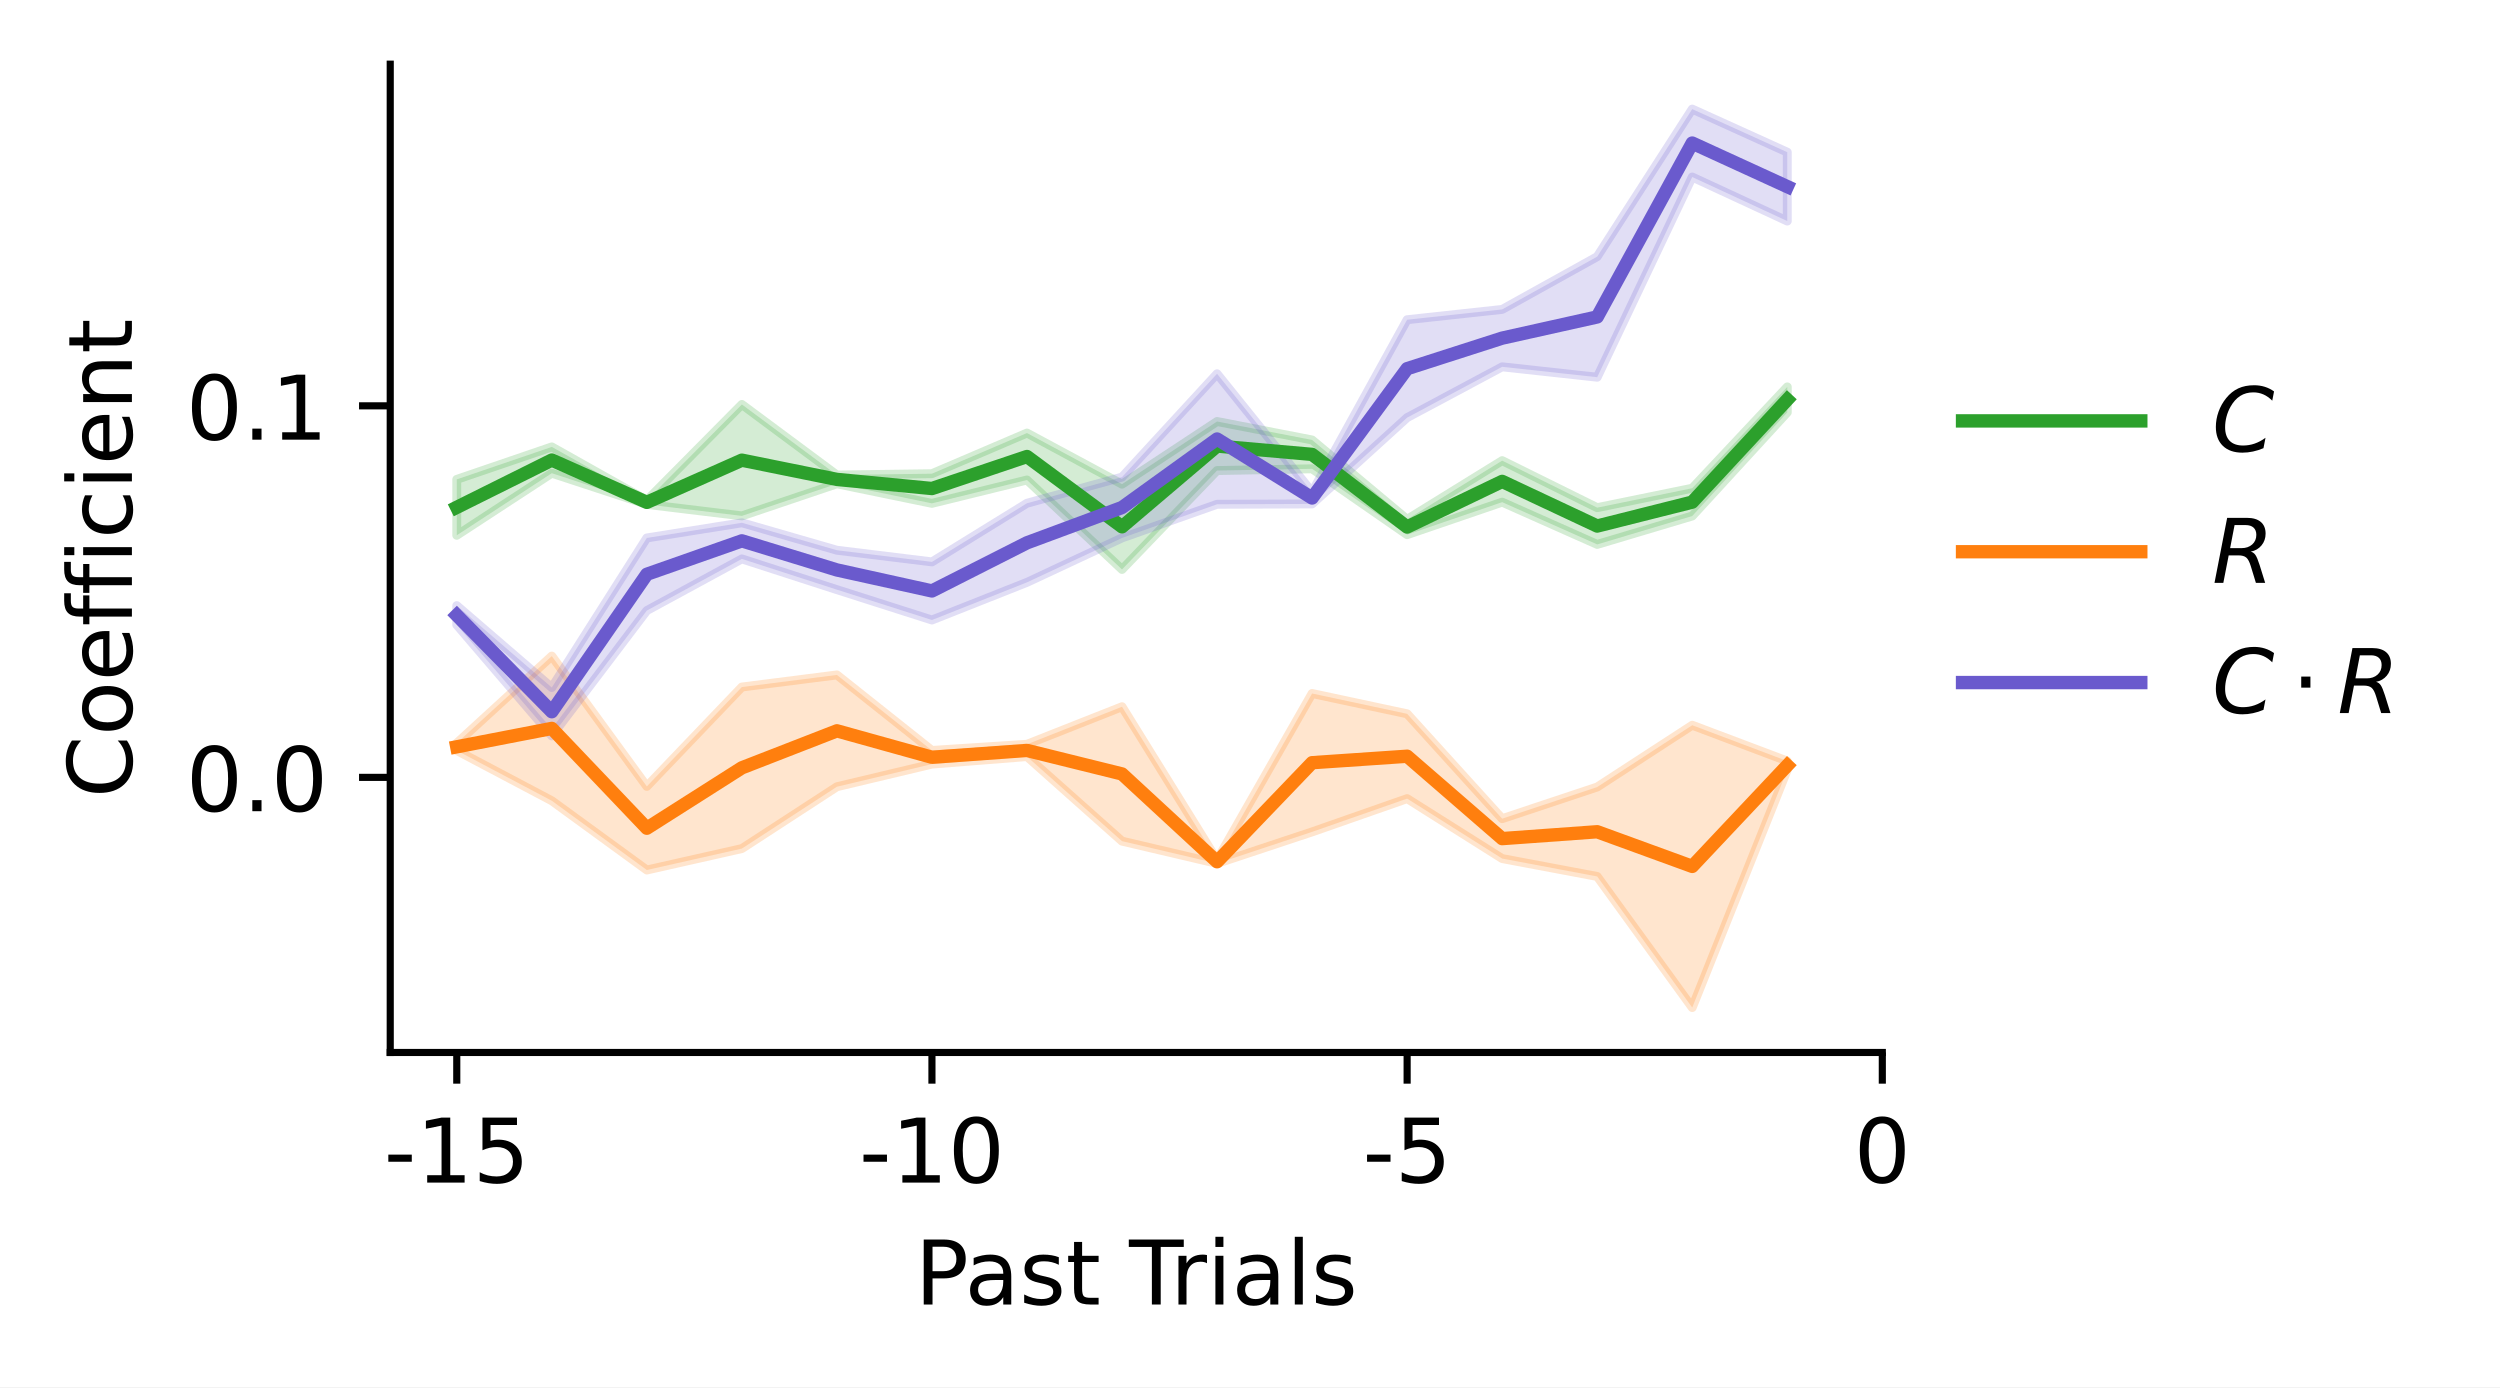
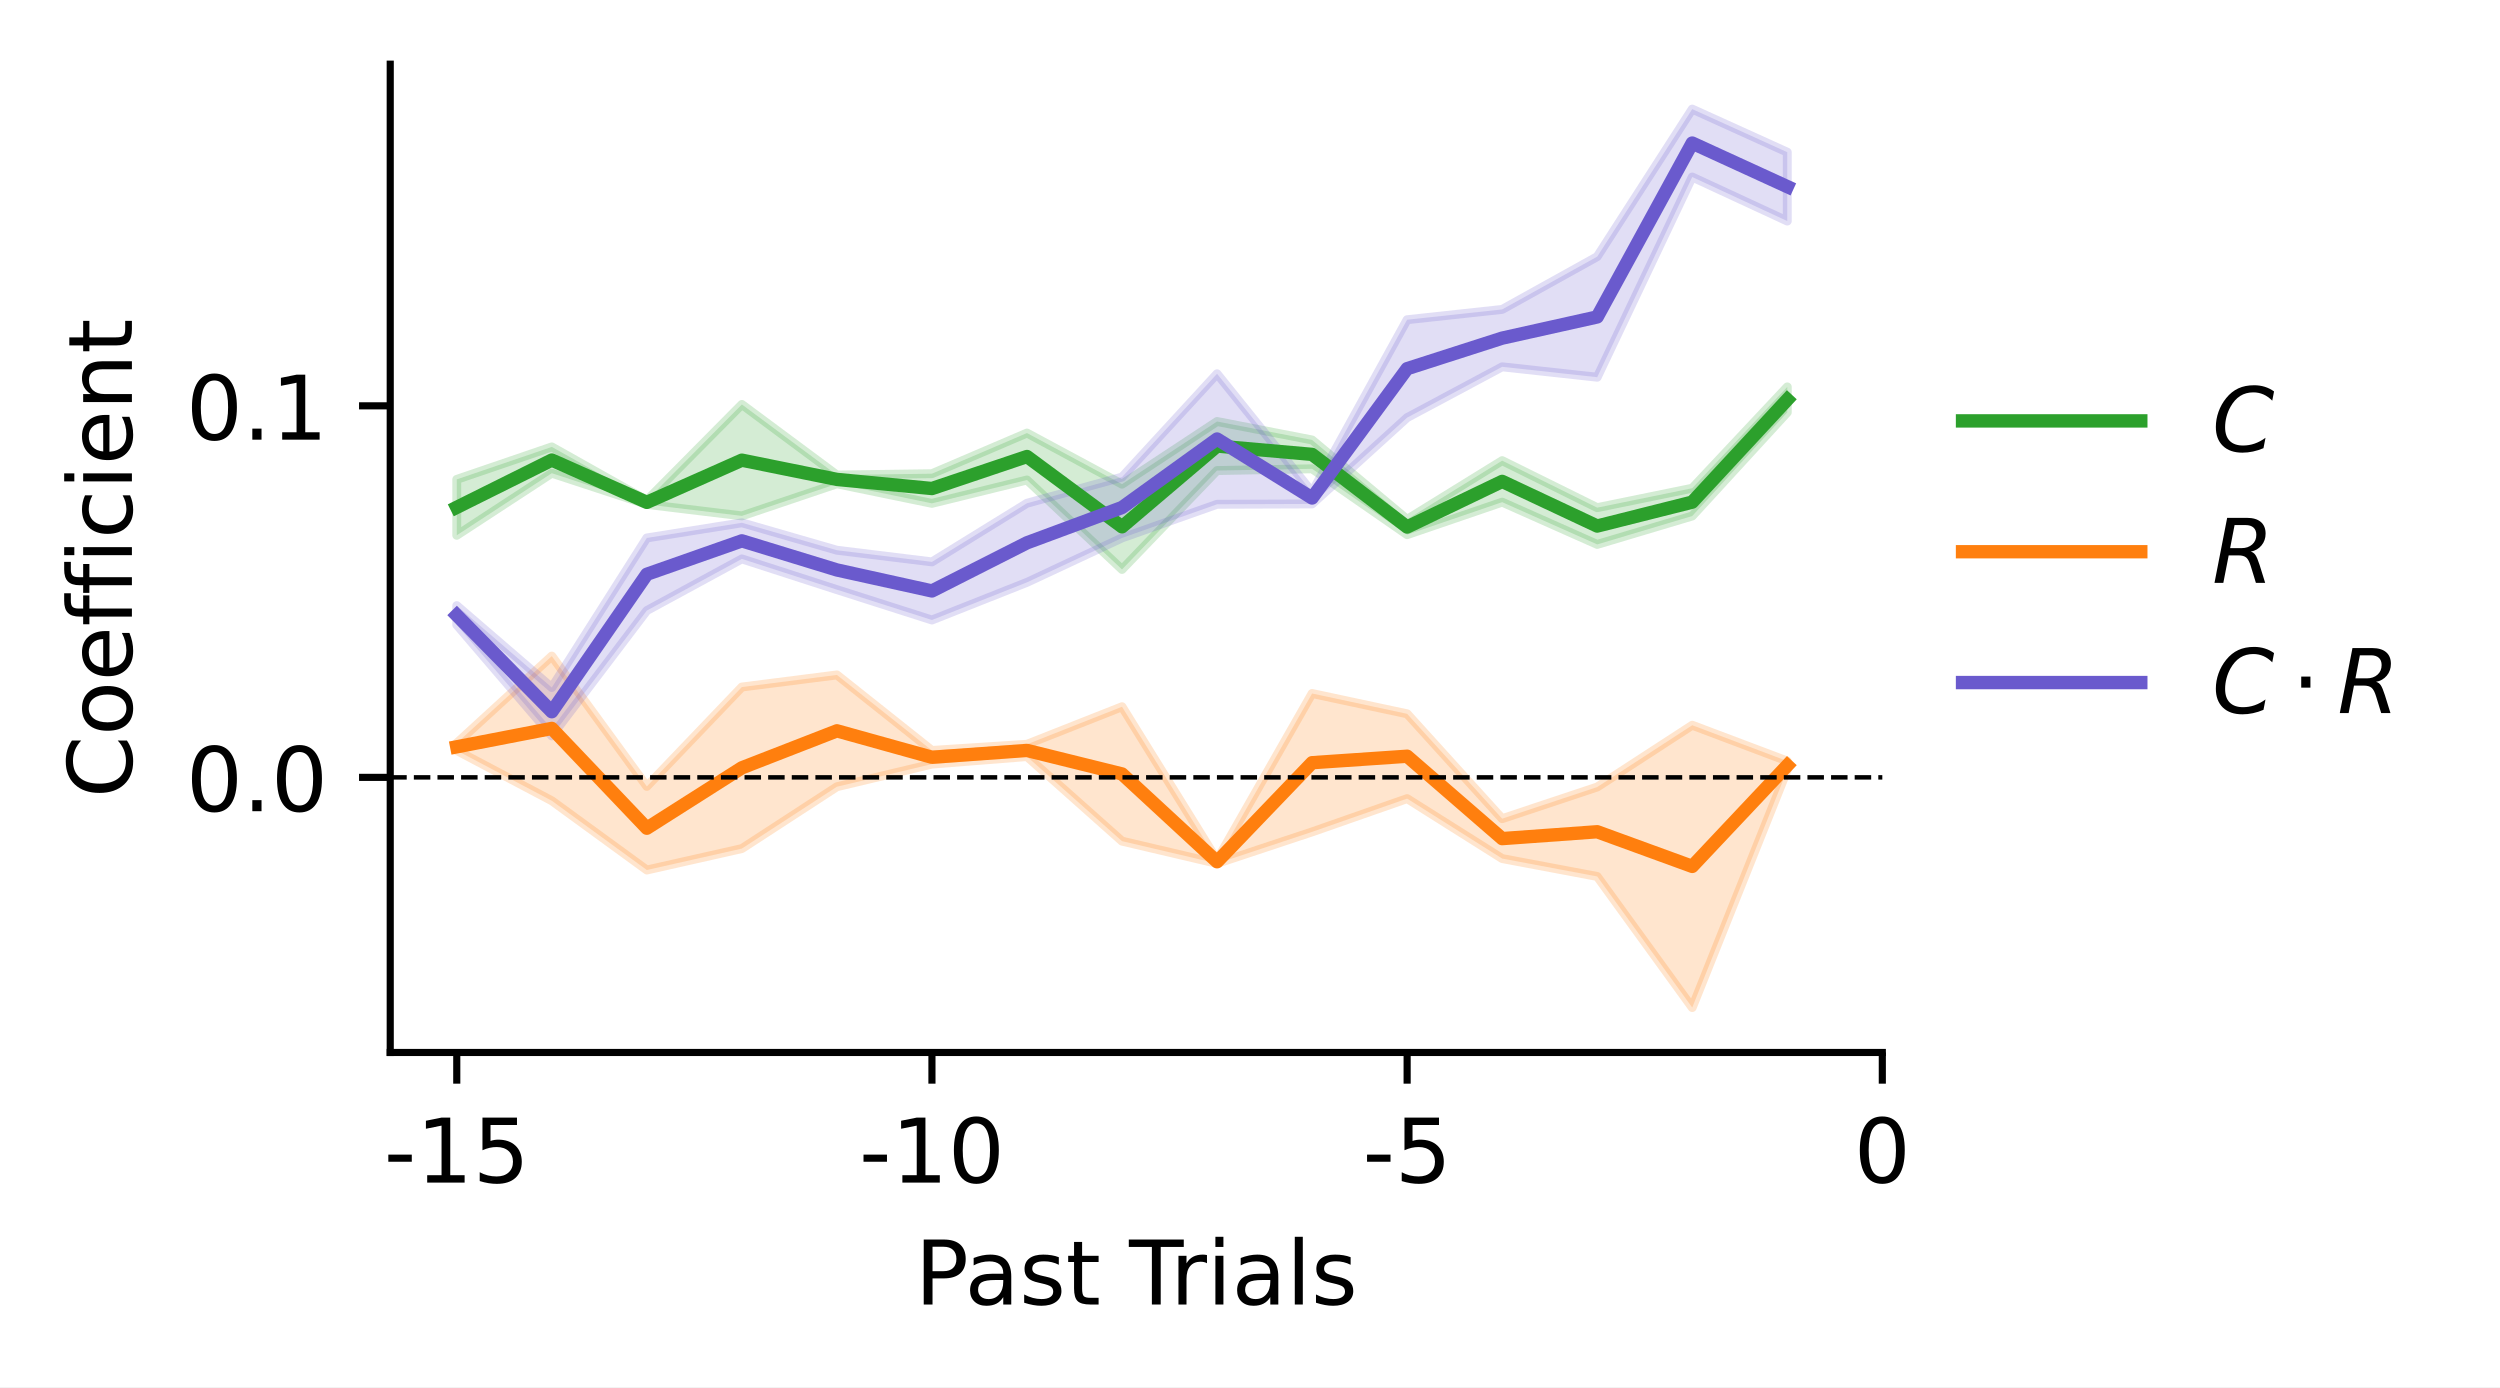
<svg xmlns="http://www.w3.org/2000/svg" xmlns:xlink="http://www.w3.org/1999/xlink" width="280.481pt" height="155.636pt" viewBox="0 0 280.481 155.636" version="1.1">
  <defs>
    <style type="text/css">*{stroke-linejoin: round; stroke-linecap: butt}</style>
  </defs>
  <g id="figure_1">
    <g id="patch_1">
      <path d="M 0 155.636  L 280.481 155.636  L 280.481 0  L 0 0  z " style="fill: #ffffff" />
    </g>
    <g id="axes_1">
      <g id="patch_2">
        <path d="M 43.781 118.08  L 211.181 118.08  L 211.181 7.2  L 43.781 7.2  z " style="fill: #ffffff" />
      </g>
      <g id="PolyCollection_1">
        <defs>
-           <path id="mea43681c08" d="M 51.245 -101.851  L 51.245 -95.581  L 61.907 -102.547  L 72.57 -99.047  L 83.232 -97.757  L 93.895 -101.358  L 104.557 -99.163  L 115.219 -101.784  L 125.882 -91.749  L 136.544 -102.844  L 147.207 -103.04  L 157.869 -95.65  L 168.532 -99.298  L 179.194 -94.557  L 189.856 -97.743  L 200.519 -109.37  L 200.519 -112.227  L 200.519 -112.227  L 189.856 -100.862  L 179.194 -98.68  L 168.532 -103.956  L 157.869 -97.369  L 147.207 -106.274  L 136.544 -108.346  L 125.882 -101.317  L 115.219 -107.052  L 104.557 -102.491  L 93.895 -102.341  L 83.232 -110.259  L 72.57 -99.504  L 61.907 -105.496  L 51.245 -101.851  z " style="stroke: #2ca02c; stroke-opacity: 0.2" />
+           <path id="m9349ea0660" d="M 51.245 -101.851  L 51.245 -95.581  L 61.907 -102.547  L 72.57 -99.047  L 83.232 -97.757  L 93.895 -101.358  L 104.557 -99.163  L 115.219 -101.784  L 125.882 -91.749  L 136.544 -102.844  L 147.207 -103.04  L 157.869 -95.65  L 168.532 -99.298  L 179.194 -94.557  L 189.856 -97.743  L 200.519 -109.37  L 200.519 -112.227  L 200.519 -112.227  L 189.856 -100.862  L 179.194 -98.68  L 168.532 -103.956  L 157.869 -97.369  L 147.207 -106.274  L 136.544 -108.346  L 125.882 -101.317  L 115.219 -107.052  L 104.557 -102.491  L 93.895 -102.341  L 83.232 -110.259  L 72.57 -99.504  L 61.907 -105.496  L 51.245 -101.851  z " style="stroke: #2ca02c; stroke-opacity: 0.2" />
        </defs>
-         <g clip-path="url(#pfc7fcc208a)">
-           <use xlink:href="#mea43681c08" x="0" y="155.636" style="fill: #2ca02c; fill-opacity: 0.2; stroke: #2ca02c; stroke-opacity: 0.2" />
+         <g clip-path="url(#p29fdeaf59b)">
+           <use xlink:href="#m9349ea0660" x="0" y="155.636" style="fill: #2ca02c; fill-opacity: 0.2; stroke: #2ca02c; stroke-opacity: 0.2" />
        </g>
      </g>
      <g id="PolyCollection_2">
        <defs>
-           <path id="m20c393a687" d="M 51.245 -72.265  L 51.245 -71.433  L 61.907 -65.797  L 72.57 -58.027  L 83.232 -60.432  L 93.895 -67.371  L 104.557 -69.91  L 115.219 -70.754  L 125.882 -61.266  L 136.544 -58.763  L 147.207 -62.305  L 157.869 -66.037  L 168.532 -59.312  L 179.194 -57.303  L 189.856 -42.596  L 200.519 -69.258  L 200.519 -70.251  L 200.519 -70.251  L 189.856 -74.271  L 179.194 -67.339  L 168.532 -63.788  L 157.869 -75.551  L 147.207 -77.831  L 136.544 -59.149  L 125.882 -76.346  L 115.219 -72.134  L 104.557 -71.442  L 93.895 -79.915  L 83.232 -78.556  L 72.57 -67.41  L 61.907 -82.028  L 51.245 -72.265  z " style="stroke: #ff7f0e; stroke-opacity: 0.2" />
+           <path id="m90647ecd15" d="M 51.245 -72.265  L 51.245 -71.433  L 61.907 -65.797  L 72.57 -58.027  L 83.232 -60.432  L 93.895 -67.371  L 104.557 -69.91  L 115.219 -70.754  L 125.882 -61.266  L 136.544 -58.763  L 147.207 -62.305  L 157.869 -66.037  L 168.532 -59.312  L 179.194 -57.303  L 189.856 -42.596  L 200.519 -69.258  L 200.519 -70.251  L 200.519 -70.251  L 189.856 -74.271  L 179.194 -67.339  L 168.532 -63.788  L 157.869 -75.551  L 147.207 -77.831  L 136.544 -59.149  L 125.882 -76.346  L 115.219 -72.134  L 104.557 -71.442  L 93.895 -79.915  L 83.232 -78.556  L 72.57 -67.41  L 61.907 -82.028  L 51.245 -72.265  z " style="stroke: #ff7f0e; stroke-opacity: 0.2" />
        </defs>
-         <g clip-path="url(#pfc7fcc208a)">
-           <use xlink:href="#m20c393a687" x="0" y="155.636" style="fill: #ff7f0e; fill-opacity: 0.2; stroke: #ff7f0e; stroke-opacity: 0.2" />
+         <g clip-path="url(#p29fdeaf59b)">
+           <use xlink:href="#m90647ecd15" x="0" y="155.636" style="fill: #ff7f0e; fill-opacity: 0.2; stroke: #ff7f0e; stroke-opacity: 0.2" />
        </g>
      </g>
      <g id="PolyCollection_3">
        <defs>
-           <path id="me51d680684" d="M 51.245 -87.691  L 51.245 -85.532  L 61.907 -73.072  L 72.57 -87.135  L 83.232 -92.93  L 93.895 -89.48  L 104.557 -86.076  L 115.219 -90.301  L 125.882 -95.285  L 136.544 -99.06  L 147.207 -99.099  L 157.869 -108.782  L 168.532 -114.481  L 179.194 -113.316  L 189.856 -135.775  L 200.519 -130.835  L 200.519 -138.561  L 200.519 -138.561  L 189.856 -143.396  L 179.194 -126.843  L 168.532 -120.922  L 157.869 -119.767  L 147.207 -100.432  L 136.544 -113.702  L 125.882 -102.11  L 115.219 -99.175  L 104.557 -92.596  L 93.895 -93.903  L 83.232 -96.984  L 72.57 -95.282  L 61.907 -78.503  L 51.245 -87.691  z " style="stroke: #6a5acd; stroke-opacity: 0.2" />
+           <path id="mc82c710394" d="M 51.245 -87.691  L 51.245 -85.532  L 61.907 -73.072  L 72.57 -87.135  L 83.232 -92.93  L 93.895 -89.48  L 104.557 -86.076  L 115.219 -90.301  L 125.882 -95.285  L 136.544 -99.06  L 147.207 -99.099  L 157.869 -108.782  L 168.532 -114.481  L 179.194 -113.316  L 189.856 -135.775  L 200.519 -130.835  L 200.519 -138.561  L 200.519 -138.561  L 189.856 -143.396  L 179.194 -126.843  L 168.532 -120.922  L 157.869 -119.767  L 147.207 -100.432  L 136.544 -113.702  L 125.882 -102.11  L 115.219 -99.175  L 104.557 -92.596  L 93.895 -93.903  L 83.232 -96.984  L 72.57 -95.282  L 61.907 -78.503  L 51.245 -87.691  z " style="stroke: #6a5acd; stroke-opacity: 0.2" />
        </defs>
-         <g clip-path="url(#pfc7fcc208a)">
-           <use xlink:href="#me51d680684" x="0" y="155.636" style="fill: #6a5acd; fill-opacity: 0.2; stroke: #6a5acd; stroke-opacity: 0.2" />
+         <g clip-path="url(#p29fdeaf59b)">
+           <use xlink:href="#mc82c710394" x="0" y="155.636" style="fill: #6a5acd; fill-opacity: 0.2; stroke: #6a5acd; stroke-opacity: 0.2" />
        </g>
      </g>
      <g id="matplotlib.axis_1">
        <g id="xtick_1">
          <g id="line2d_1">
            <defs>
-               <path id="md0934ec765" d="M 0 0  L 0 3.5  " style="stroke: #000000; stroke-width: 0.8" />
-             </defs>
-             <g>
-               <use xlink:href="#md0934ec765" x="51.245" y="118.08" style="stroke: #000000; stroke-width: 0.8" />
+               <path id="m2aa5e726a3" d="M 0 0  L 0 3.5  " style="stroke: #000000; stroke-width: 0.8" />
+             </defs>
+             <g>
+               <use xlink:href="#m2aa5e726a3" x="51.245" y="118.08" style="stroke: #000000; stroke-width: 0.8" />
            </g>
          </g>
          <g id="text_1">
            <g transform="translate(43.07854 132.6784) scale(0.1 -0.1)">
              <defs>
                <path id="DejaVuSans-2d" d="M 313 2009  L 1997 2009  L 1997 1497  L 313 1497  L 313 2009  z " transform="scale(0.015625)" />
                <path id="DejaVuSans-31" d="M 794 531  L 1825 531  L 1825 4091  L 703 3866  L 703 4441  L 1819 4666  L 2450 4666  L 2450 531  L 3481 531  L 3481 0  L 794 0  L 794 531  z " transform="scale(0.015625)" />
                <path id="DejaVuSans-35" d="M 691 4666  L 3169 4666  L 3169 4134  L 1269 4134  L 1269 2991  Q 1406 3038 1543 3061  Q 1681 3084 1819 3084  Q 2600 3084 3056 2656  Q 3513 2228 3513 1497  Q 3513 744 3044 326  Q 2575 -91 1722 -91  Q 1428 -91 1123 -41  Q 819 9 494 109  L 494 744  Q 775 591 1075 516  Q 1375 441 1709 441  Q 2250 441 2565 725  Q 2881 1009 2881 1497  Q 2881 1984 2565 2268  Q 2250 2553 1709 2553  Q 1456 2553 1204 2497  Q 953 2441 691 2322  L 691 4666  z " transform="scale(0.015625)" />
              </defs>
              <use xlink:href="#DejaVuSans-2d" />
              <use xlink:href="#DejaVuSans-31" x="36.084" />
              <use xlink:href="#DejaVuSans-35" x="99.707" />
            </g>
          </g>
        </g>
        <g id="xtick_2">
          <g id="line2d_2">
            <g>
-               <use xlink:href="#md0934ec765" x="104.557" y="118.08" style="stroke: #000000; stroke-width: 0.8" />
+               <use xlink:href="#m2aa5e726a3" x="104.557" y="118.08" style="stroke: #000000; stroke-width: 0.8" />
            </g>
          </g>
          <g id="text_2">
            <g transform="translate(96.39064 132.6784) scale(0.1 -0.1)">
              <defs>
                <path id="DejaVuSans-30" d="M 2034 4250  Q 1547 4250 1301 3770  Q 1056 3291 1056 2328  Q 1056 1369 1301 889  Q 1547 409 2034 409  Q 2525 409 2770 889  Q 3016 1369 3016 2328  Q 3016 3291 2770 3770  Q 2525 4250 2034 4250  z M 2034 4750  Q 2819 4750 3233 4129  Q 3647 3509 3647 2328  Q 3647 1150 3233 529  Q 2819 -91 2034 -91  Q 1250 -91 836 529  Q 422 1150 422 2328  Q 422 3509 836 4129  Q 1250 4750 2034 4750  z " transform="scale(0.015625)" />
              </defs>
              <use xlink:href="#DejaVuSans-2d" />
              <use xlink:href="#DejaVuSans-31" x="36.084" />
              <use xlink:href="#DejaVuSans-30" x="99.707" />
            </g>
          </g>
        </g>
        <g id="xtick_3">
          <g id="line2d_3">
            <g>
-               <use xlink:href="#md0934ec765" x="157.869" y="118.08" style="stroke: #000000; stroke-width: 0.8" />
+               <use xlink:href="#m2aa5e726a3" x="157.869" y="118.08" style="stroke: #000000; stroke-width: 0.8" />
            </g>
          </g>
          <g id="text_3">
            <g transform="translate(152.884 132.6784) scale(0.1 -0.1)">
              <use xlink:href="#DejaVuSans-2d" />
              <use xlink:href="#DejaVuSans-35" x="36.084" />
            </g>
          </g>
        </g>
        <g id="xtick_4">
          <g id="line2d_4">
            <g>
-               <use xlink:href="#md0934ec765" x="211.181" y="118.08" style="stroke: #000000; stroke-width: 0.8" />
+               <use xlink:href="#m2aa5e726a3" x="211.181" y="118.08" style="stroke: #000000; stroke-width: 0.8" />
            </g>
          </g>
          <g id="text_4">
            <g transform="translate(208 132.6784) scale(0.1 -0.1)">
              <use xlink:href="#DejaVuSans-30" />
            </g>
          </g>
        </g>
        <g id="text_5">
          <g transform="translate(102.6547 146.3566) scale(0.1 -0.1)">
            <defs>
              <path id="DejaVuSans-50" d="M 1259 4147  L 1259 2394  L 2053 2394  Q 2494 2394 2734 2622  Q 2975 2850 2975 3272  Q 2975 3691 2734 3919  Q 2494 4147 2053 4147  L 1259 4147  z M 628 4666  L 2053 4666  Q 2838 4666 3239 4311  Q 3641 3956 3641 3272  Q 3641 2581 3239 2228  Q 2838 1875 2053 1875  L 1259 1875  L 1259 0  L 628 0  L 628 4666  z " transform="scale(0.015625)" />
              <path id="DejaVuSans-61" d="M 2194 1759  Q 1497 1759 1228 1600  Q 959 1441 959 1056  Q 959 750 1161 570  Q 1363 391 1709 391  Q 2188 391 2477 730  Q 2766 1069 2766 1631  L 2766 1759  L 2194 1759  z M 3341 1997  L 3341 0  L 2766 0  L 2766 531  Q 2569 213 2275 61  Q 1981 -91 1556 -91  Q 1019 -91 701 211  Q 384 513 384 1019  Q 384 1609 779 1909  Q 1175 2209 1959 2209  L 2766 2209  L 2766 2266  Q 2766 2663 2505 2880  Q 2244 3097 1772 3097  Q 1472 3097 1187 3025  Q 903 2953 641 2809  L 641 3341  Q 956 3463 1253 3523  Q 1550 3584 1831 3584  Q 2591 3584 2966 3190  Q 3341 2797 3341 1997  z " transform="scale(0.015625)" />
              <path id="DejaVuSans-73" d="M 2834 3397  L 2834 2853  Q 2591 2978 2328 3040  Q 2066 3103 1784 3103  Q 1356 3103 1142 2972  Q 928 2841 928 2578  Q 928 2378 1081 2264  Q 1234 2150 1697 2047  L 1894 2003  Q 2506 1872 2764 1633  Q 3022 1394 3022 966  Q 3022 478 2636 193  Q 2250 -91 1575 -91  Q 1294 -91 989 -36  Q 684 19 347 128  L 347 722  Q 666 556 975 473  Q 1284 391 1588 391  Q 1994 391 2212 530  Q 2431 669 2431 922  Q 2431 1156 2273 1281  Q 2116 1406 1581 1522  L 1381 1569  Q 847 1681 609 1914  Q 372 2147 372 2553  Q 372 3047 722 3315  Q 1072 3584 1716 3584  Q 2034 3584 2315 3537  Q 2597 3491 2834 3397  z " transform="scale(0.015625)" />
              <path id="DejaVuSans-74" d="M 1172 4494  L 1172 3500  L 2356 3500  L 2356 3053  L 1172 3053  L 1172 1153  Q 1172 725 1289 603  Q 1406 481 1766 481  L 2356 481  L 2356 0  L 1766 0  Q 1100 0 847 248  Q 594 497 594 1153  L 594 3053  L 172 3053  L 172 3500  L 594 3500  L 594 4494  L 1172 4494  z " transform="scale(0.015625)" />
              <path id="DejaVuSans-20" transform="scale(0.015625)" />
              <path id="DejaVuSans-54" d="M -19 4666  L 3928 4666  L 3928 4134  L 2272 4134  L 2272 0  L 1638 0  L 1638 4134  L -19 4134  L -19 4666  z " transform="scale(0.015625)" />
              <path id="DejaVuSans-72" d="M 2631 2963  Q 2534 3019 2420 3045  Q 2306 3072 2169 3072  Q 1681 3072 1420 2755  Q 1159 2438 1159 1844  L 1159 0  L 581 0  L 581 3500  L 1159 3500  L 1159 2956  Q 1341 3275 1631 3429  Q 1922 3584 2338 3584  Q 2397 3584 2469 3576  Q 2541 3569 2628 3553  L 2631 2963  z " transform="scale(0.015625)" />
              <path id="DejaVuSans-69" d="M 603 3500  L 1178 3500  L 1178 0  L 603 0  L 603 3500  z M 603 4863  L 1178 4863  L 1178 4134  L 603 4134  L 603 4863  z " transform="scale(0.015625)" />
              <path id="DejaVuSans-6c" d="M 603 4863  L 1178 4863  L 1178 0  L 603 0  L 603 4863  z " transform="scale(0.015625)" />
            </defs>
            <use xlink:href="#DejaVuSans-50" />
            <use xlink:href="#DejaVuSans-61" x="55.803" />
            <use xlink:href="#DejaVuSans-73" x="117.082" />
            <use xlink:href="#DejaVuSans-74" x="169.182" />
            <use xlink:href="#DejaVuSans-20" x="208.391" />
            <use xlink:href="#DejaVuSans-54" x="240.178" />
            <use xlink:href="#DejaVuSans-72" x="286.512" />
            <use xlink:href="#DejaVuSans-69" x="327.625" />
            <use xlink:href="#DejaVuSans-61" x="355.408" />
            <use xlink:href="#DejaVuSans-6c" x="416.688" />
            <use xlink:href="#DejaVuSans-73" x="444.471" />
          </g>
        </g>
      </g>
      <g id="matplotlib.axis_2">
        <g id="ytick_1">
          <g id="line2d_5">
            <defs>
-               <path id="m32ff14615a" d="M 0 0  L -3.5 0  " style="stroke: #000000; stroke-width: 0.8" />
-             </defs>
-             <g>
-               <use xlink:href="#m32ff14615a" x="43.781" y="87.212" style="stroke: #000000; stroke-width: 0.8" />
+               <path id="mac5818e8d9" d="M 0 0  L -3.5 0  " style="stroke: #000000; stroke-width: 0.8" />
+             </defs>
+             <g>
+               <use xlink:href="#mac5818e8d9" x="43.781" y="87.212" style="stroke: #000000; stroke-width: 0.8" />
            </g>
          </g>
          <g id="text_6">
            <g transform="translate(20.87813 91.01079) scale(0.1 -0.1)">
              <defs>
                <path id="DejaVuSans-2e" d="M 684 794  L 1344 794  L 1344 0  L 684 0  L 684 794  z " transform="scale(0.015625)" />
              </defs>
              <use xlink:href="#DejaVuSans-30" />
              <use xlink:href="#DejaVuSans-2e" x="63.623" />
              <use xlink:href="#DejaVuSans-30" x="95.41" />
            </g>
          </g>
        </g>
        <g id="ytick_2">
          <g id="line2d_6">
            <g>
-               <use xlink:href="#m32ff14615a" x="43.781" y="45.529" style="stroke: #000000; stroke-width: 0.8" />
+               <use xlink:href="#mac5818e8d9" x="43.781" y="45.529" style="stroke: #000000; stroke-width: 0.8" />
            </g>
          </g>
          <g id="text_7">
            <g transform="translate(20.87813 49.32843) scale(0.1 -0.1)">
              <use xlink:href="#DejaVuSans-30" />
              <use xlink:href="#DejaVuSans-2e" x="63.623" />
              <use xlink:href="#DejaVuSans-31" x="95.41" />
            </g>
          </g>
        </g>
        <g id="text_8">
          <g transform="translate(14.79844 89.52047) rotate(-90) scale(0.1 -0.1)">
            <defs>
              <path id="DejaVuSans-43" d="M 4122 4306  L 4122 3641  Q 3803 3938 3442 4084  Q 3081 4231 2675 4231  Q 1875 4231 1450 3742  Q 1025 3253 1025 2328  Q 1025 1406 1450 917  Q 1875 428 2675 428  Q 3081 428 3442 575  Q 3803 722 4122 1019  L 4122 359  Q 3791 134 3420 21  Q 3050 -91 2638 -91  Q 1578 -91 968 557  Q 359 1206 359 2328  Q 359 3453 968 4101  Q 1578 4750 2638 4750  Q 3056 4750 3426 4639  Q 3797 4528 4122 4306  z " transform="scale(0.015625)" />
              <path id="DejaVuSans-6f" d="M 1959 3097  Q 1497 3097 1228 2736  Q 959 2375 959 1747  Q 959 1119 1226 758  Q 1494 397 1959 397  Q 2419 397 2687 759  Q 2956 1122 2956 1747  Q 2956 2369 2687 2733  Q 2419 3097 1959 3097  z M 1959 3584  Q 2709 3584 3137 3096  Q 3566 2609 3566 1747  Q 3566 888 3137 398  Q 2709 -91 1959 -91  Q 1206 -91 779 398  Q 353 888 353 1747  Q 353 2609 779 3096  Q 1206 3584 1959 3584  z " transform="scale(0.015625)" />
              <path id="DejaVuSans-65" d="M 3597 1894  L 3597 1613  L 953 1613  Q 991 1019 1311 708  Q 1631 397 2203 397  Q 2534 397 2845 478  Q 3156 559 3463 722  L 3463 178  Q 3153 47 2828 -22  Q 2503 -91 2169 -91  Q 1331 -91 842 396  Q 353 884 353 1716  Q 353 2575 817 3079  Q 1281 3584 2069 3584  Q 2775 3584 3186 3129  Q 3597 2675 3597 1894  z M 3022 2063  Q 3016 2534 2758 2815  Q 2500 3097 2075 3097  Q 1594 3097 1305 2825  Q 1016 2553 972 2059  L 3022 2063  z " transform="scale(0.015625)" />
              <path id="DejaVuSans-66" d="M 2375 4863  L 2375 4384  L 1825 4384  Q 1516 4384 1395 4259  Q 1275 4134 1275 3809  L 1275 3500  L 2222 3500  L 2222 3053  L 1275 3053  L 1275 0  L 697 0  L 697 3053  L 147 3053  L 147 3500  L 697 3500  L 697 3744  Q 697 4328 969 4595  Q 1241 4863 1831 4863  L 2375 4863  z " transform="scale(0.015625)" />
              <path id="DejaVuSans-63" d="M 3122 3366  L 3122 2828  Q 2878 2963 2633 3030  Q 2388 3097 2138 3097  Q 1578 3097 1268 2742  Q 959 2388 959 1747  Q 959 1106 1268 751  Q 1578 397 2138 397  Q 2388 397 2633 464  Q 2878 531 3122 666  L 3122 134  Q 2881 22 2623 -34  Q 2366 -91 2075 -91  Q 1284 -91 818 406  Q 353 903 353 1747  Q 353 2603 823 3093  Q 1294 3584 2113 3584  Q 2378 3584 2631 3529  Q 2884 3475 3122 3366  z " transform="scale(0.015625)" />
              <path id="DejaVuSans-6e" d="M 3513 2113  L 3513 0  L 2938 0  L 2938 2094  Q 2938 2591 2744 2837  Q 2550 3084 2163 3084  Q 1697 3084 1428 2787  Q 1159 2491 1159 1978  L 1159 0  L 581 0  L 581 3500  L 1159 3500  L 1159 2956  Q 1366 3272 1645 3428  Q 1925 3584 2291 3584  Q 2894 3584 3203 3211  Q 3513 2838 3513 2113  z " transform="scale(0.015625)" />
            </defs>
            <use xlink:href="#DejaVuSans-43" />
            <use xlink:href="#DejaVuSans-6f" x="69.824" />
            <use xlink:href="#DejaVuSans-65" x="131.006" />
            <use xlink:href="#DejaVuSans-66" x="192.529" />
            <use xlink:href="#DejaVuSans-66" x="227.734" />
            <use xlink:href="#DejaVuSans-69" x="262.939" />
            <use xlink:href="#DejaVuSans-63" x="290.723" />
            <use xlink:href="#DejaVuSans-69" x="345.703" />
            <use xlink:href="#DejaVuSans-65" x="373.486" />
            <use xlink:href="#DejaVuSans-6e" x="435.01" />
            <use xlink:href="#DejaVuSans-74" x="498.389" />
          </g>
        </g>
      </g>
      <g id="line2d_7">
-         <path d="M 51.245 56.92  L 61.907 51.615  L 72.57 56.361  L 83.232 51.628  L 93.895 53.787  L 104.557 54.809  L 115.219 51.218  L 125.882 59.103  L 136.544 50.041  L 147.207 50.979  L 157.869 59.127  L 168.532 54.01  L 179.194 59.018  L 189.856 56.334  L 200.519 44.838  " clip-path="url(#pfc7fcc208a)" style="fill: none; stroke: #2ca02c; stroke-width: 1.5; stroke-linecap: square" />
+         <path d="M 51.245 56.92  L 61.907 51.615  L 72.57 56.361  L 83.232 51.628  L 93.895 53.787  L 104.557 54.809  L 115.219 51.218  L 125.882 59.103  L 136.544 50.041  L 147.207 50.979  L 157.869 59.127  L 168.532 54.01  L 179.194 59.018  L 189.856 56.334  L 200.519 44.838  " clip-path="url(#p29fdeaf59b)" style="fill: none; stroke: #2ca02c; stroke-width: 1.5; stroke-linecap: square" />
      </g>
      <g id="line2d_8">
-         <path d="M 51.245 83.787  L 61.907 81.724  L 72.57 92.918  L 83.232 86.142  L 93.895 81.993  L 104.557 84.96  L 115.219 84.192  L 125.882 86.831  L 136.544 96.68  L 147.207 85.569  L 157.869 84.843  L 168.532 94.086  L 179.194 93.315  L 189.856 97.203  L 200.519 85.882  " clip-path="url(#pfc7fcc208a)" style="fill: none; stroke: #ff7f0e; stroke-width: 1.5; stroke-linecap: square" />
+         <path d="M 51.245 83.787  L 61.907 81.724  L 72.57 92.918  L 83.232 86.142  L 93.895 81.993  L 104.557 84.96  L 115.219 84.192  L 125.882 86.831  L 136.544 96.68  L 147.207 85.569  L 157.869 84.843  L 168.532 94.086  L 179.194 93.315  L 189.856 97.203  L 200.519 85.882  " clip-path="url(#p29fdeaf59b)" style="fill: none; stroke: #ff7f0e; stroke-width: 1.5; stroke-linecap: square" />
      </g>
      <g id="line2d_9">
-         <path d="M 51.245 69.025  L 61.907 79.849  L 72.57 64.428  L 83.232 60.679  L 93.895 63.945  L 104.557 66.3  L 115.219 60.898  L 125.882 56.939  L 136.544 49.255  L 147.207 55.871  L 157.869 41.362  L 168.532 37.935  L 179.194 35.557  L 189.856 16.051  L 200.519 20.938  " clip-path="url(#pfc7fcc208a)" style="fill: none; stroke: #6a5acd; stroke-width: 1.5; stroke-linecap: square" />
+         <path d="M 51.245 69.025  L 61.907 79.849  L 72.57 64.428  L 83.232 60.679  L 93.895 63.945  L 104.557 66.3  L 115.219 60.898  L 125.882 56.939  L 136.544 49.255  L 147.207 55.871  L 157.869 41.362  L 168.532 37.935  L 179.194 35.557  L 189.856 16.051  L 200.519 20.938  " clip-path="url(#p29fdeaf59b)" style="fill: none; stroke: #6a5acd; stroke-width: 1.5; stroke-linecap: square" />
+       </g>
+       <g id="line2d_10">
+         <path d="M 43.781 87.212  L 211.181 87.212  " clip-path="url(#p29fdeaf59b)" style="fill: none; stroke-dasharray: 1.85,0.8; stroke-dashoffset: 0; stroke: #000000; stroke-width: 0.5" />
      </g>
      <g id="patch_3">
        <path d="M 43.781 118.08  L 43.781 7.2  " style="fill: none; stroke: #000000; stroke-width: 0.8; stroke-linejoin: miter; stroke-linecap: square" />
      </g>
      <g id="patch_4">
        <path d="M 43.781 118.08  L 211.181 118.08  " style="fill: none; stroke: #000000; stroke-width: 0.8; stroke-linejoin: miter; stroke-linecap: square" />
      </g>
      <g id="legend_1">
-         <g id="line2d_10">
+         <g id="line2d_11">
          <path d="M 220.181 47.221  L 230.181 47.221  L 240.181 47.221  " style="fill: none; stroke: #2ca02c; stroke-width: 1.5; stroke-linecap: square" />
        </g>
        <g id="text_9">
          <g transform="translate(248.1813 50.72125) scale(0.1 -0.1)">
            <defs>
              <path id="DejaVuSans-Oblique-43" d="M 4447 4306  L 4319 3641  Q 4019 3944 3683 4091  Q 3347 4238 2956 4238  Q 2422 4238 2017 3981  Q 1613 3725 1319 3200  Q 1131 2863 1032 2486  Q 934 2109 934 1728  Q 934 1091 1264 756  Q 1594 422 2222 422  Q 2656 422 3056 561  Q 3456 700 3834 978  L 3688 231  Q 3316 72 2936 -9  Q 2556 -91 2175 -91  Q 1278 -91 773 396  Q 269 884 269 1753  Q 269 2309 461 2846  Q 653 3384 1013 3828  Q 1394 4300 1883 4525  Q 2372 4750 3022 4750  Q 3422 4750 3780 4639  Q 4138 4528 4447 4306  z " transform="scale(0.015625)" />
            </defs>
            <use xlink:href="#DejaVuSans-Oblique-43" transform="translate(0 0.78125)" />
          </g>
        </g>
-         <g id="line2d_11">
+         <g id="line2d_12">
          <path d="M 220.181 61.899  L 230.181 61.899  L 240.181 61.899  " style="fill: none; stroke: #ff7f0e; stroke-width: 1.5; stroke-linecap: square" />
        </g>
        <g id="text_10">
          <g transform="translate(248.1813 65.39938) scale(0.1 -0.1)">
            <defs>
              <path id="DejaVuSans-Oblique-52" d="M 1613 4147  L 1294 2491  L 2106 2491  Q 2584 2491 2879 2755  Q 3175 3019 3175 3444  Q 3175 3784 2976 3965  Q 2778 4147 2406 4147  L 1613 4147  z M 2772 2241  Q 2972 2194 3105 2009  Q 3238 1825 3413 1275  L 3809 0  L 3144 0  L 2778 1197  Q 2638 1659 2453 1815  Q 2269 1972 1888 1972  L 1191 1972  L 806 0  L 172 0  L 1081 4666  L 2503 4666  Q 3150 4666 3495 4373  Q 3841 4081 3841 3531  Q 3841 3044 3547 2687  Q 3253 2331 2772 2241  z " transform="scale(0.015625)" />
            </defs>
            <use xlink:href="#DejaVuSans-Oblique-52" transform="translate(0 0.09375)" />
          </g>
        </g>
-         <g id="line2d_12">
+         <g id="line2d_13">
          <path d="M 220.181 76.578  L 230.181 76.578  L 240.181 76.578  " style="fill: none; stroke: #6a5acd; stroke-width: 1.5; stroke-linecap: square" />
        </g>
        <g id="text_11">
          <g transform="translate(248.1813 80.0775) scale(0.1 -0.1)">
            <defs>
              <path id="DejaVuSans-22c5" d="M 684 2619  L 1344 2619  L 1344 1825  L 684 1825  L 684 2619  z " transform="scale(0.015625)" />
            </defs>
            <use xlink:href="#DejaVuSans-Oblique-43" transform="translate(0 0.78125)" />
            <use xlink:href="#DejaVuSans-22c5" transform="translate(89.30664 0.78125)" />
            <use xlink:href="#DejaVuSans-Oblique-52" transform="translate(140.5762 0.78125)" />
          </g>
        </g>
      </g>
    </g>
  </g>
  <defs>
-     <clipPath id="pfc7fcc208a">
+     <clipPath id="p29fdeaf59b">
      <rect x="43.781" y="7.2" width="167.4" height="110.88" />
    </clipPath>
  </defs>
</svg>
